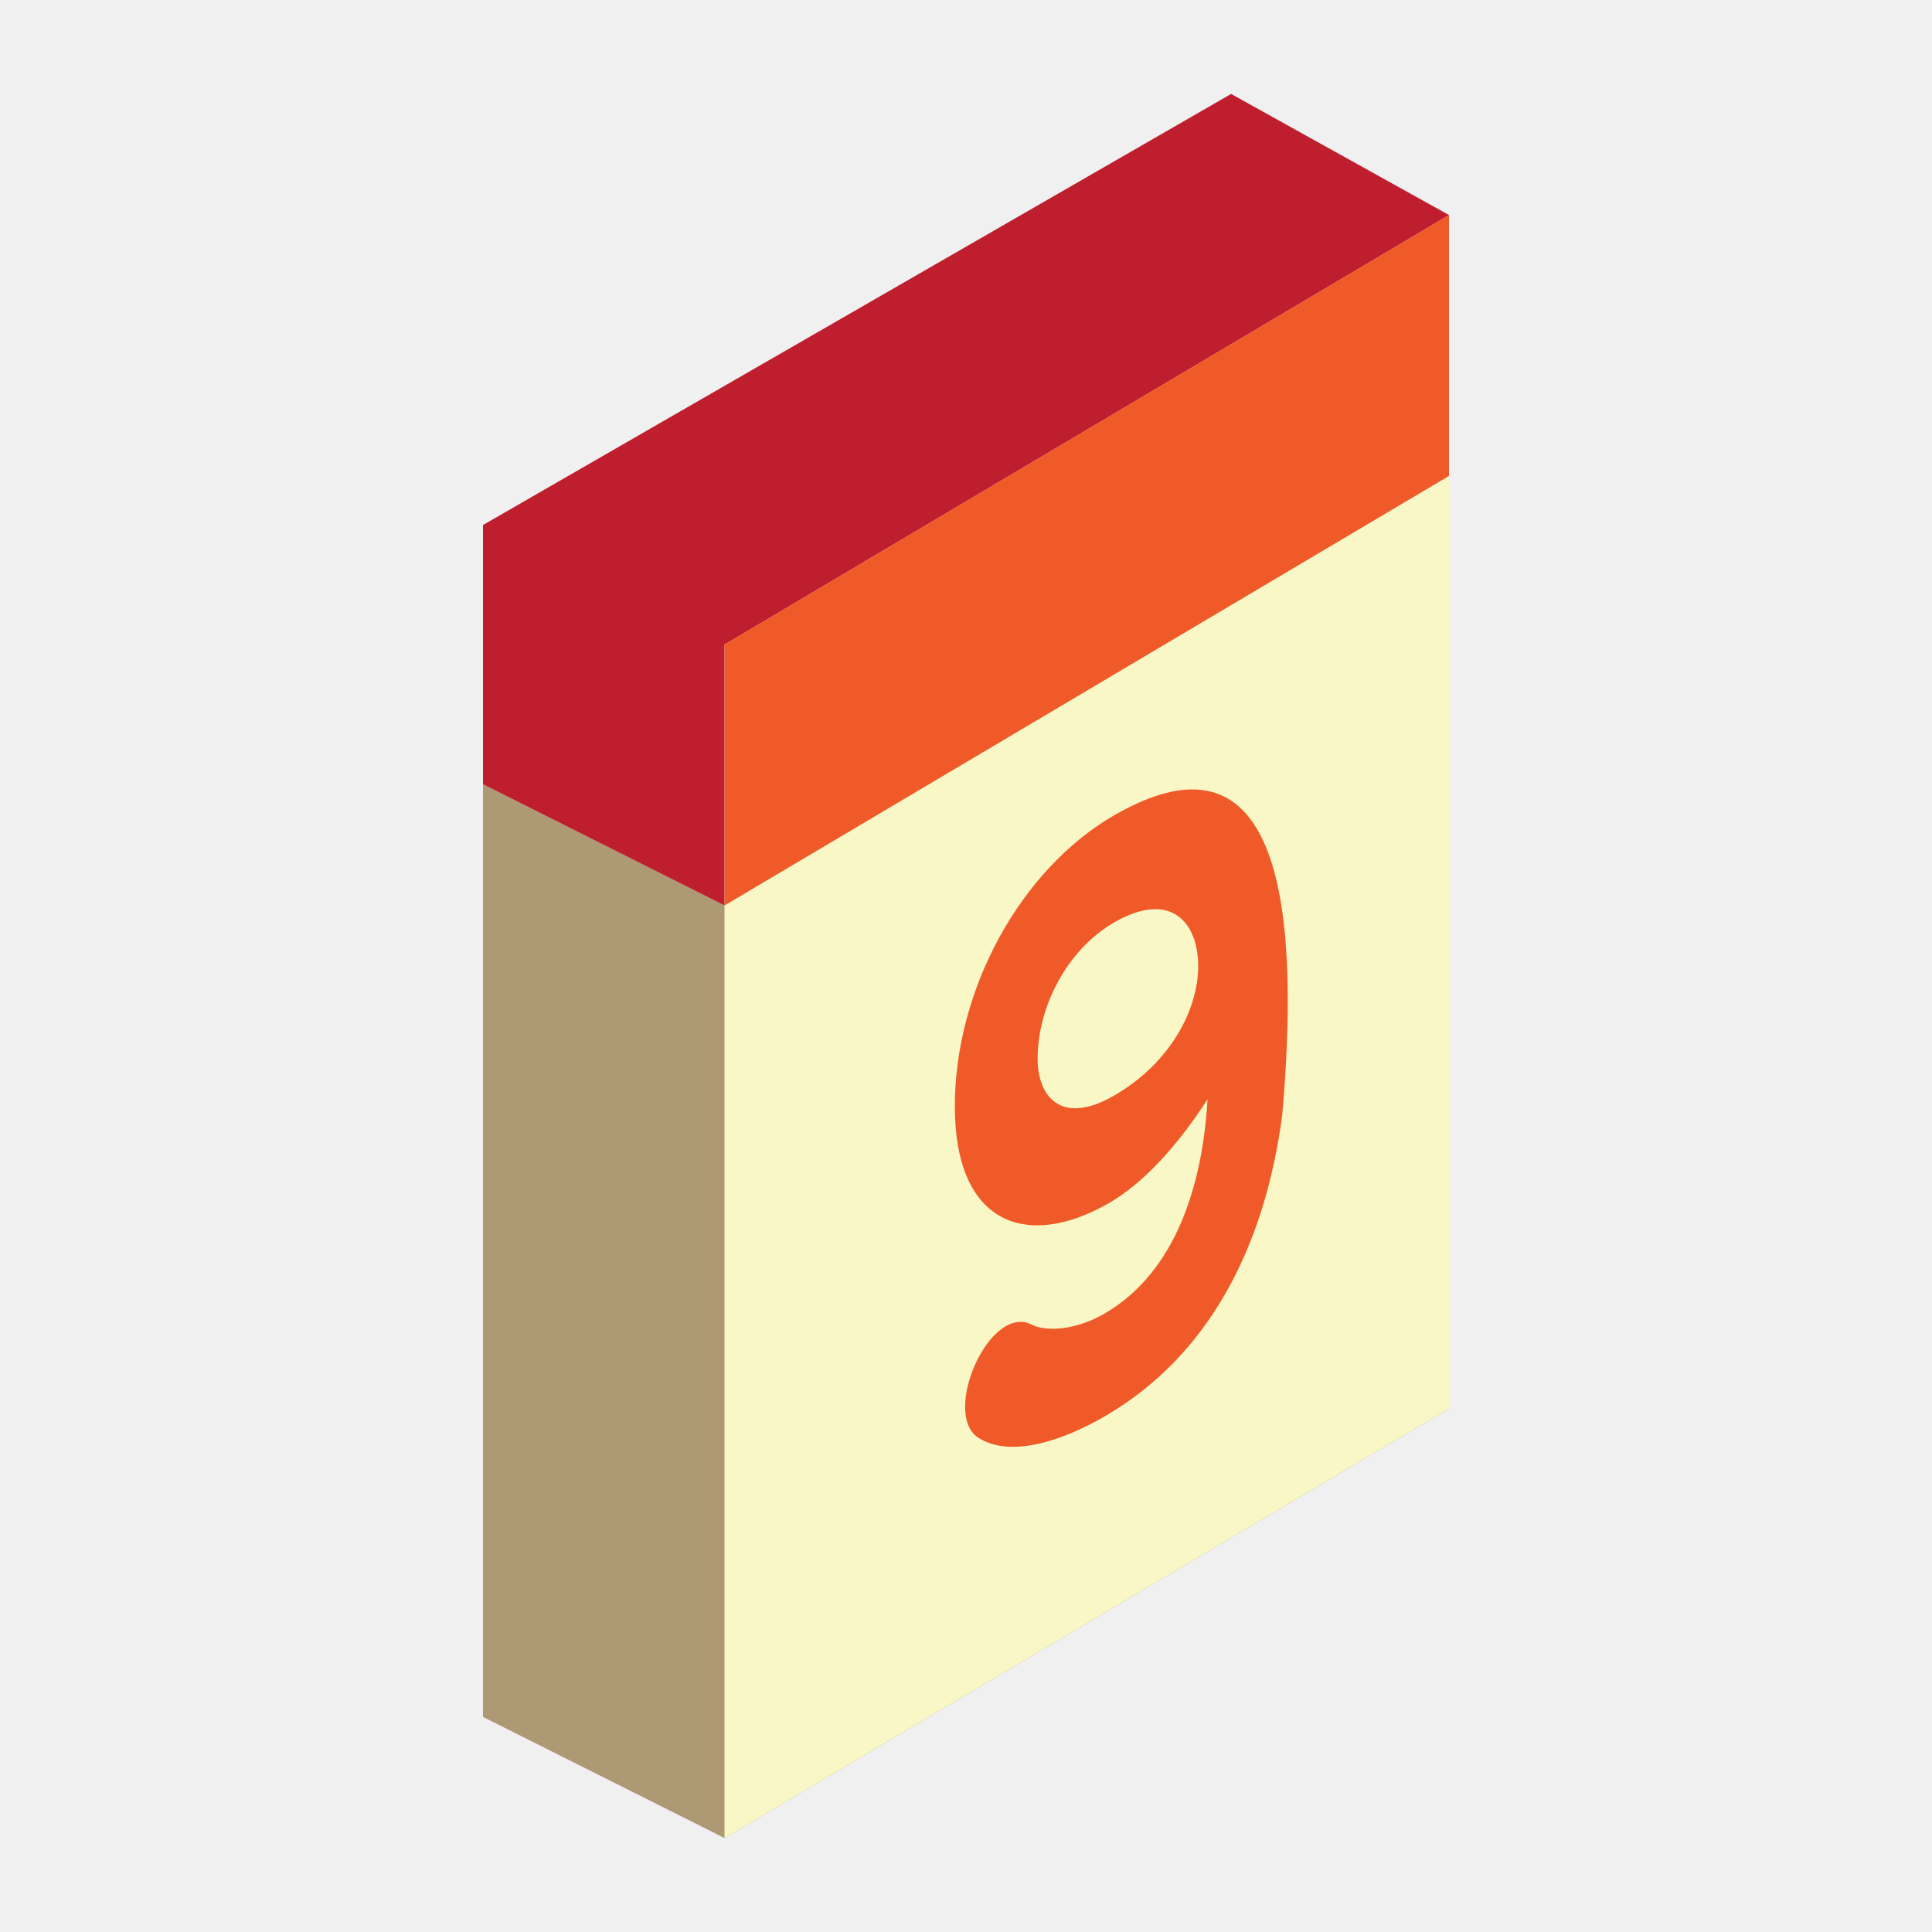
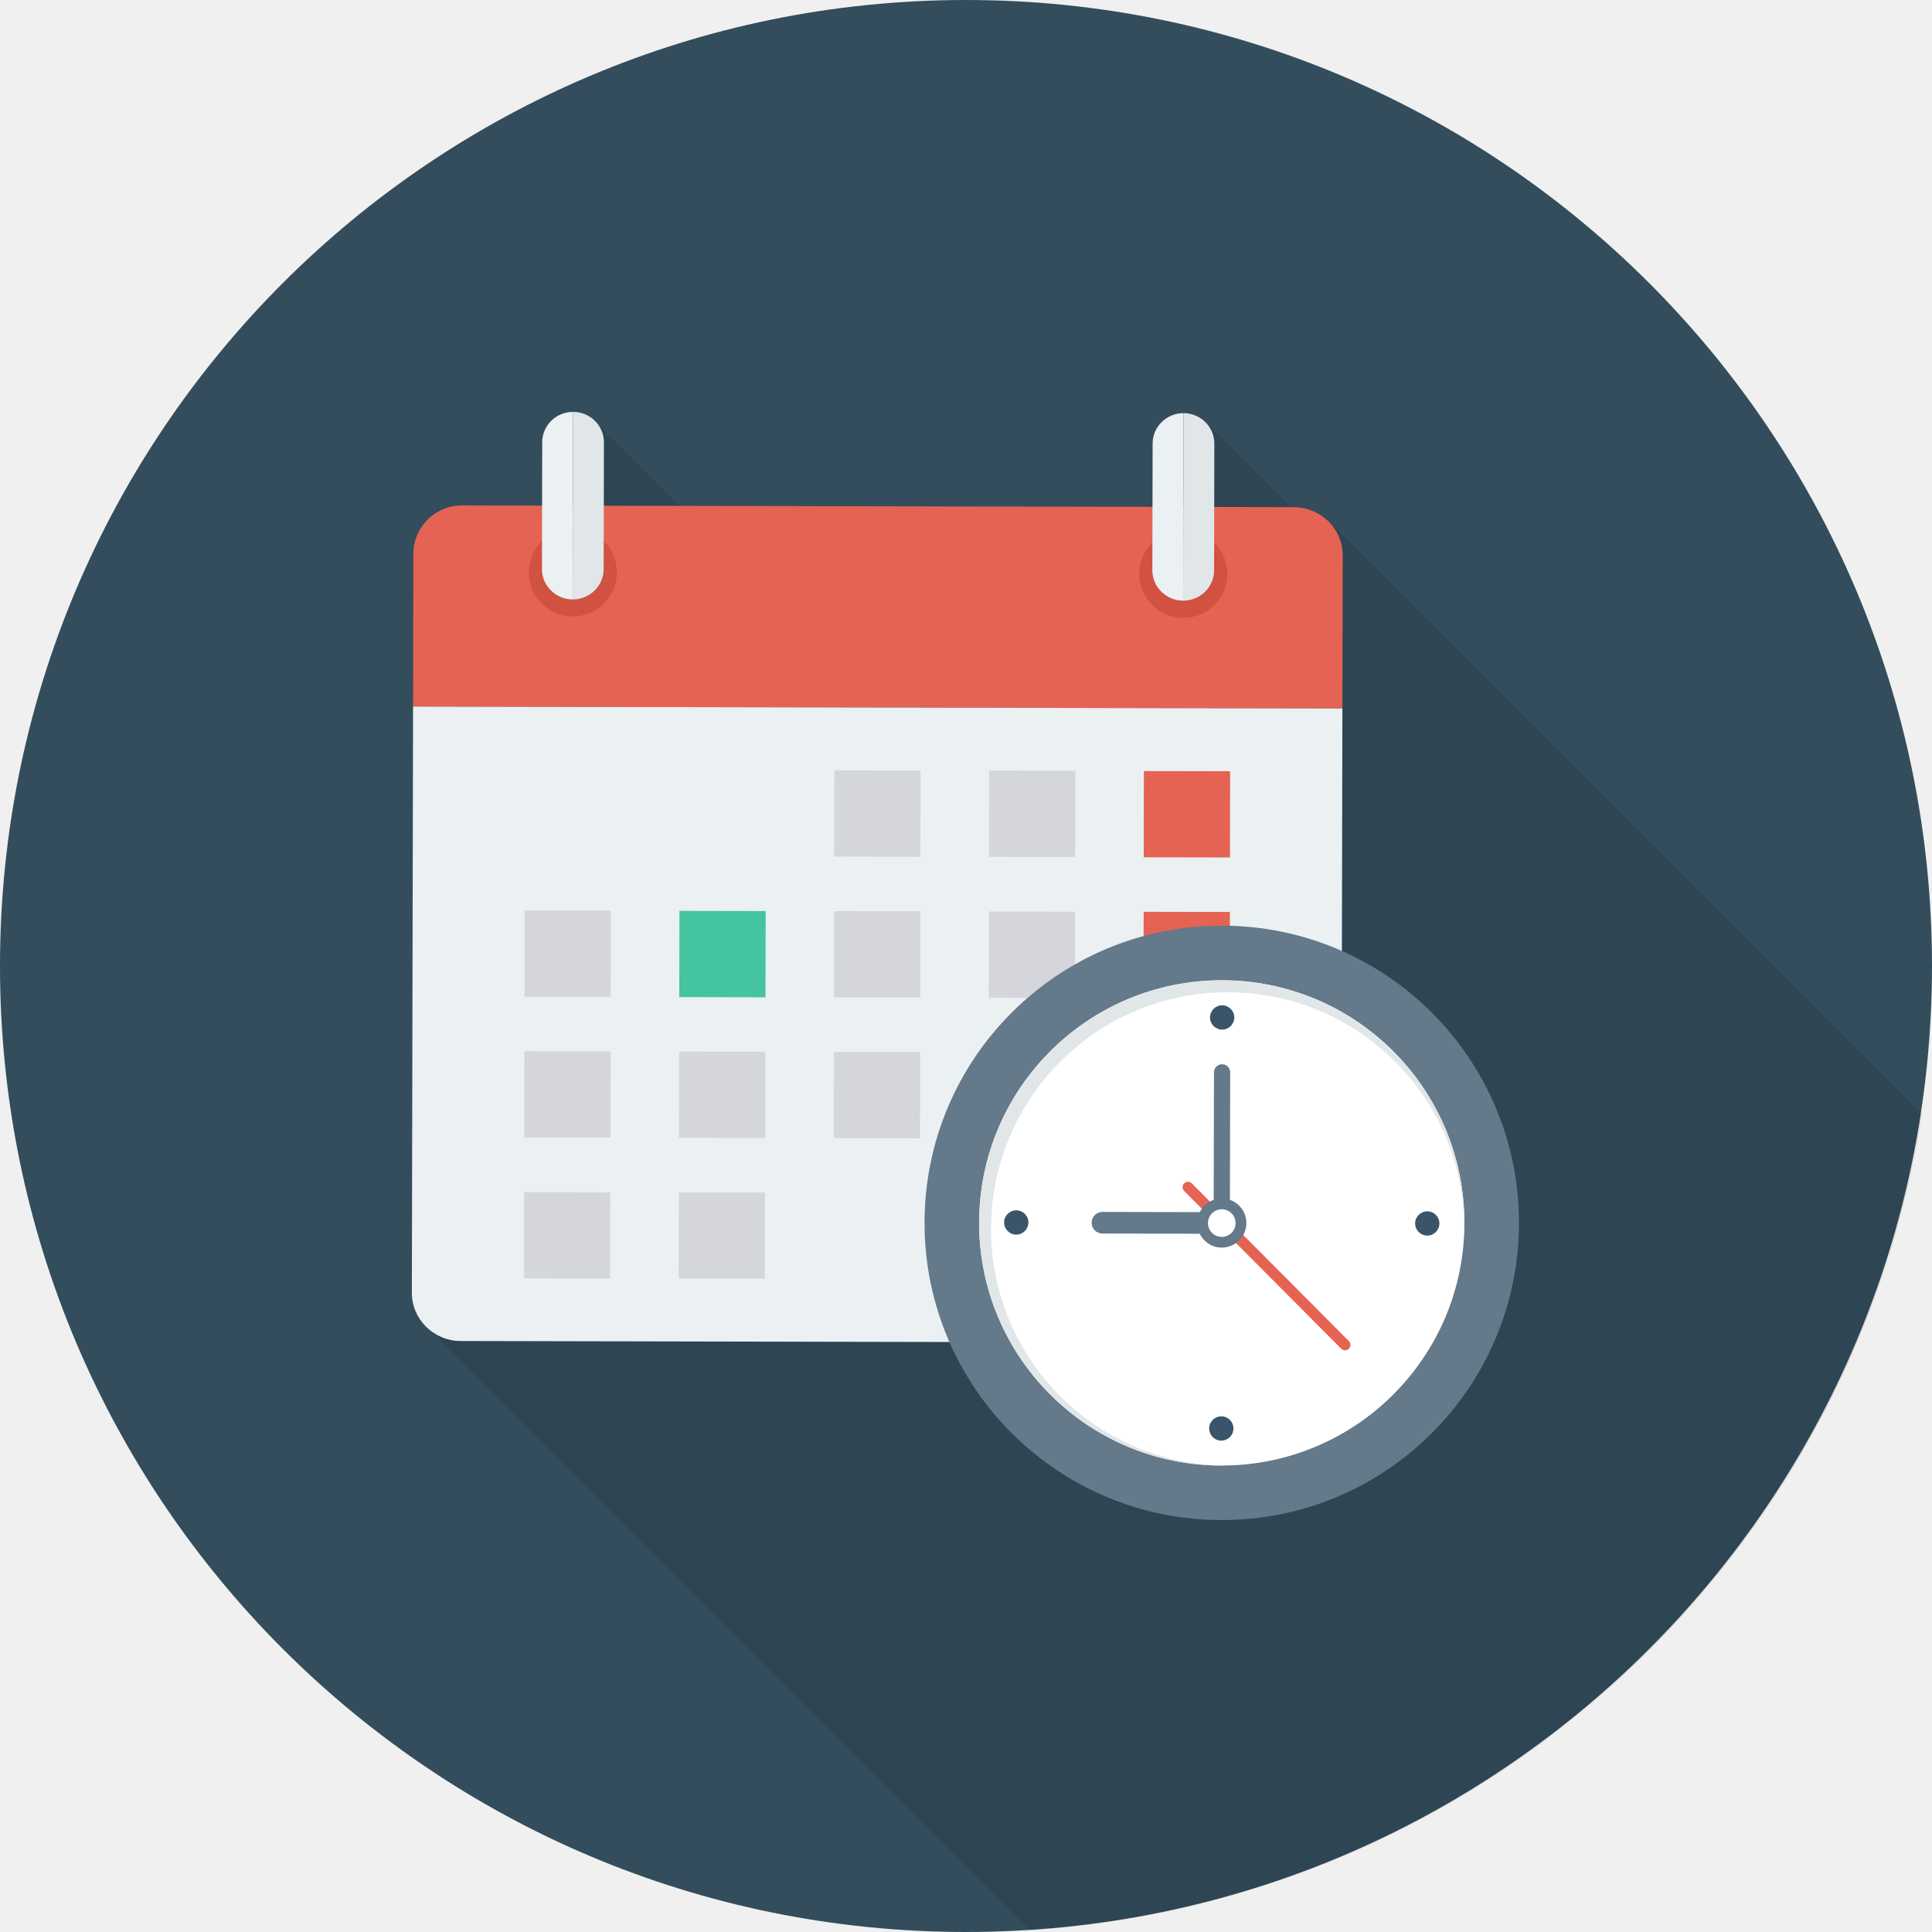
- <svg xmlns="http://www.w3.org/2000/svg" version="1.1" id="Uploaded to svgrepo.com" width="800px" height="800px" viewBox="0 0 32 32" xml:space="preserve">
-   <style type="text/css">
- 	.isometric_een{fill:#F8F7C5;}
- 	.isometric_vier{fill:#AD9A74;}
- 	.isometric_acht{fill:#F05A28;}
- 	.isometric_negen{fill:#BE1E2D;}
- 	.st0{fill:#225B49;}
- 	.st1{fill:#569080;}
- 	.st2{fill:#F28103;}
- 	.st3{fill:#7BD6C4;}
- 	.st4{fill:#72C0AB;}
- 	.st5{fill:#F29227;}
- 	.st6{fill:#FF7344;}
- 	.st7{fill:#F5DF89;}
- 	.st8{fill:none;}
- 	.st9{fill:#BE1E2D;}
- 	.st10{fill:#F2D76C;}
- </style>
+ <svg xmlns="http://www.w3.org/2000/svg" version="1.1" id="Layer_1" viewBox="0 0 451.278 451.278" xml:space="preserve">
+   <ellipse style="fill:#334D5C;" cx="225.639" cy="225.639" rx="225.639" ry="225.639" />
+   <path style="opacity:0.1;enable-background:new    ;" d="M310.581,121.93c-2.069-2.21-5.03-3.572-8.321-3.572h-0.893l-19.604-19.558  l-0.282-0.282c-1.316-1.269-3.056-2.069-5.03-2.069c-3.996,0-7.24,3.197-7.24,7.099v14.81H158.779l-19.839-19.84l-0.094-0.094  c-1.269-1.222-3.056-1.975-4.983-1.975c-3.996,0-7.24,3.197-7.24,7.099v14.81h-18.57c-6.347,0-11.471,5.03-11.471,11.282v172.628  c0,2.884,1.136,5.454,2.942,7.413l-0.027,0.015l141.161,141.161c106.182-6.868,192.368-87.121,208.257-190.594L311.098,122.446  L310.581,121.93z" />
+   <path style="fill:#E56353;" d="M313.633,129.751c0.013-6.225-5.097-11.282-11.412-11.295l-194.206-0.399  c-6.316-0.013-11.446,5.023-11.458,11.249l-0.073,35.739l217.077,0.446L313.633,129.751z" />
+   <path style="fill:#EBF0F3;" d="M96.483,165.045l-0.281,136.892c-0.013,6.225,5.097,11.282,11.412,11.296l194.206,0.399  c6.316,0.013,11.446-5.023,11.458-11.249l0.281-136.892L96.483,165.045z" />
  <g>
-     <polygon class="isometric_vier" points="8,12.99 8,28.438 12,30.444 24,23.329 24,7.882 12,14.997  " />
-     <polygon class="isometric_een" points="12,30.444 24,23.329 24,7.882 12,14.997  " />
-     <polygon class="isometric_negen" points="24,3.562 20.391,1.556 8,8.696 8,12.99 12,14.997 12,10.677  " />
-     <path class="isometric_acht" d="M24,3.562v4.32l-12,7.115v-4.32L24,3.562z M18.454,13.504c-1.548,0.894-2.639,2.881-2.639,4.821   c0,1.967,1.205,2.38,2.556,1.6c0.551-0.318,1.111-0.918,1.63-1.717c-0.082,1.405-0.519,2.863-1.713,3.553   c-0.458,0.264-0.925,0.297-1.174,0.192c-0.706-0.41-1.526,1.45-0.914,1.858c0.519,0.338,1.37,0.068,2.088-0.346   c1.713-0.989,2.659-2.782,2.95-5.001C21.497,15.474,21.384,11.812,18.454,13.504z M18.454,18.146   c-0.884,0.51-1.268,0.011-1.268-0.612c0-0.846,0.479-1.8,1.268-2.256c0.935-0.54,1.392,0,1.392,0.721S19.389,17.605,18.454,18.146z   " />
+     <ellipse style="fill:#D15241;" cx="133.804" cy="133.702" rx="10.291" ry="10.291" />
+     <ellipse style="fill:#D15241;" cx="276.398" cy="134.03" rx="10.291" ry="10.291" />
+   </g>
+   <path style="fill:#E1E6E9;" d="M133.872,96.208l-0.09,43.803c3.981,0.008,7.216-3.166,7.224-7.091l0.061-29.591  C141.076,99.405,137.853,96.217,133.872,96.208z" />
+   <g>
+     <path style="fill:#EBF0F3;" d="M126.649,103.3l-0.061,29.591c-0.008,3.925,3.213,7.113,7.195,7.121l0.09-43.803   C129.891,96.2,126.657,99.375,126.649,103.3z" />
+     <path style="fill:#EBF0F3;" d="M269.229,103.592l-0.061,29.591c-0.008,3.925,3.213,7.113,7.195,7.121l0.09-43.803   C272.471,96.493,269.237,99.668,269.229,103.592z" />
+   </g>
+   <path style="fill:#E1E6E9;" d="M276.453,96.501l-0.09,43.803c3.981,0.008,7.216-3.167,7.224-7.092l0.061-29.591  C283.656,99.698,280.434,96.509,276.453,96.501z" />
+   <g>
+     <rect x="194.884" y="179.957" transform="matrix(-1 -0.002 0.002 -1 409.5201 380.4762)" style="fill:#D5D6DB;" width="20.142" height="20.142" />
+     <rect x="231.036" y="180.006" transform="matrix(-1 -0.002 0.002 -1 481.8244 380.6473)" style="fill:#D5D6DB;" width="20.142" height="20.142" />
+   </g>
+   <rect x="267.183" y="180.11" transform="matrix(-1 -0.002 0.002 -1 554.1181 380.931)" style="fill:#E56353;" width="20.142" height="20.142" />
+   <rect x="122.553" y="212.674" transform="matrix(-1 -0.002 0.002 -1 264.7917 445.7618)" style="fill:#D5D6DB;" width="20.142" height="20.142" />
+   <rect x="158.695" y="212.774" transform="matrix(-1 -0.002 0.002 -1 337.0752 446.0353)" style="fill:#44C4A1;" width="20.142" height="20.142" />
+   <g>
+     <rect x="194.837" y="212.827" transform="matrix(-1 -0.002 0.002 -1 409.3589 446.2167)" style="fill:#D5D6DB;" width="20.142" height="20.142" />
+     <rect x="230.984" y="212.927" transform="matrix(-1 -0.002 0.002 -1 481.6526 446.4901)" style="fill:#D5D6DB;" width="20.142" height="20.142" />
+   </g>
+   <rect x="267.131" y="212.986" transform="matrix(-1 -0.002 0.002 -1 553.9466 446.6817)" style="fill:#E56353;" width="20.142" height="20.142" />
+   <g>
+     <rect x="122.486" y="245.57" transform="matrix(-1 -0.002 0.002 -1 264.5894 511.5533)" style="fill:#D5D6DB;" width="20.142" height="20.142" />
+     <rect x="158.628" y="245.644" transform="matrix(-1 -0.002 0.002 -1 336.873 511.7756)" style="fill:#D5D6DB;" width="20.142" height="20.142" />
+     <rect x="194.785" y="245.718" transform="matrix(-1 -0.002 0.002 -1 409.1874 511.998)" style="fill:#D5D6DB;" width="20.142" height="20.142" />
+     <rect x="230.881" y="245.792" transform="matrix(-1 -0.002 0.002 -1 481.3789 512.22)" style="fill:#D5D6DB;" width="20.142" height="20.142" />
+   </g>
+   <rect x="267.029" y="245.865" transform="matrix(-1 -0.002 0.002 -1 553.6791 512.4347)" style="fill:#E56353;" width="20.142" height="20.142" />
+   <g>
+     <rect x="122.418" y="278.466" transform="matrix(-1 -0.002 0.002 -1 264.3871 577.3449)" style="fill:#D5D6DB;" width="20.142" height="20.142" />
+     <rect x="158.555" y="278.514" transform="matrix(-1 -0.002 0.002 -1 336.6606 577.5159)" style="fill:#D5D6DB;" width="20.142" height="20.142" />
+   </g>
+   <ellipse style="fill:#64798A;" cx="285.379" cy="285.64" rx="69.422" ry="69.422" />
+   <ellipse style="fill:#FFFFFF;" cx="285.379" cy="285.64" rx="56.679" ry="56.679" />
+   <path style="fill:#E1E6E9;" d="M231.486,286.942c0.063-30.53,24.862-55.228,55.392-55.165c30.297,0.062,54.838,24.489,55.149,54.698  c0.003-0.232,0.019-0.461,0.019-0.693c0.064-31.296-25.254-56.719-56.551-56.783c-31.296-0.064-56.718,25.254-56.783,56.55  c-0.064,31.296,25.254,56.719,56.55,56.783c0.233,0,0.462-0.014,0.694-0.016C255.749,341.88,231.424,317.239,231.486,286.942z" />
+   <path style="fill:#E56353;" d="M314.175,315.404c-0.323-0.001-0.645-0.125-0.891-0.371L276.6,278.197  c-0.492-0.494-0.49-1.293,0.004-1.785c0.494-0.492,1.293-0.49,1.785,0.004l36.683,36.835c0.492,0.494,0.491,1.293-0.003,1.785  C314.821,315.282,314.498,315.404,314.175,315.404z" />
+   <path style="fill:#64798A;" d="M287.285,280.266l0.061-29.783c0.002-1.046-0.844-1.895-1.889-1.897s-1.895,0.844-1.897,1.89  l-0.061,29.783c-1.425,0.498-2.587,1.532-3.252,2.871l-22.735-0.047c-1.395-0.003-2.527,1.124-2.53,2.519  c-0.003,1.396,1.124,2.527,2.519,2.53l22.735,0.047c0.935,1.904,2.872,3.231,5.133,3.235c3.171,0.007,5.754-2.567,5.761-5.737  C291.135,283.174,289.521,281.058,287.285,280.266z" />
+   <ellipse style="fill:#FFFFFF;" cx="285.381" cy="285.688" rx="3.226" ry="3.226" />
+   <g>
+     <ellipse style="fill:#3A556A;" cx="285.472" cy="237.659" rx="2.836" ry="2.836" />
+     <ellipse style="fill:#3A556A;" cx="285.272" cy="333.664" rx="2.836" ry="2.836" />
+     <ellipse style="fill:#3A556A;" cx="333.382" cy="285.775" rx="2.836" ry="2.836" />
+     <ellipse style="fill:#3A556A;" cx="237.377" cy="285.544" rx="2.836" ry="2.836" />
  </g>
</svg>
